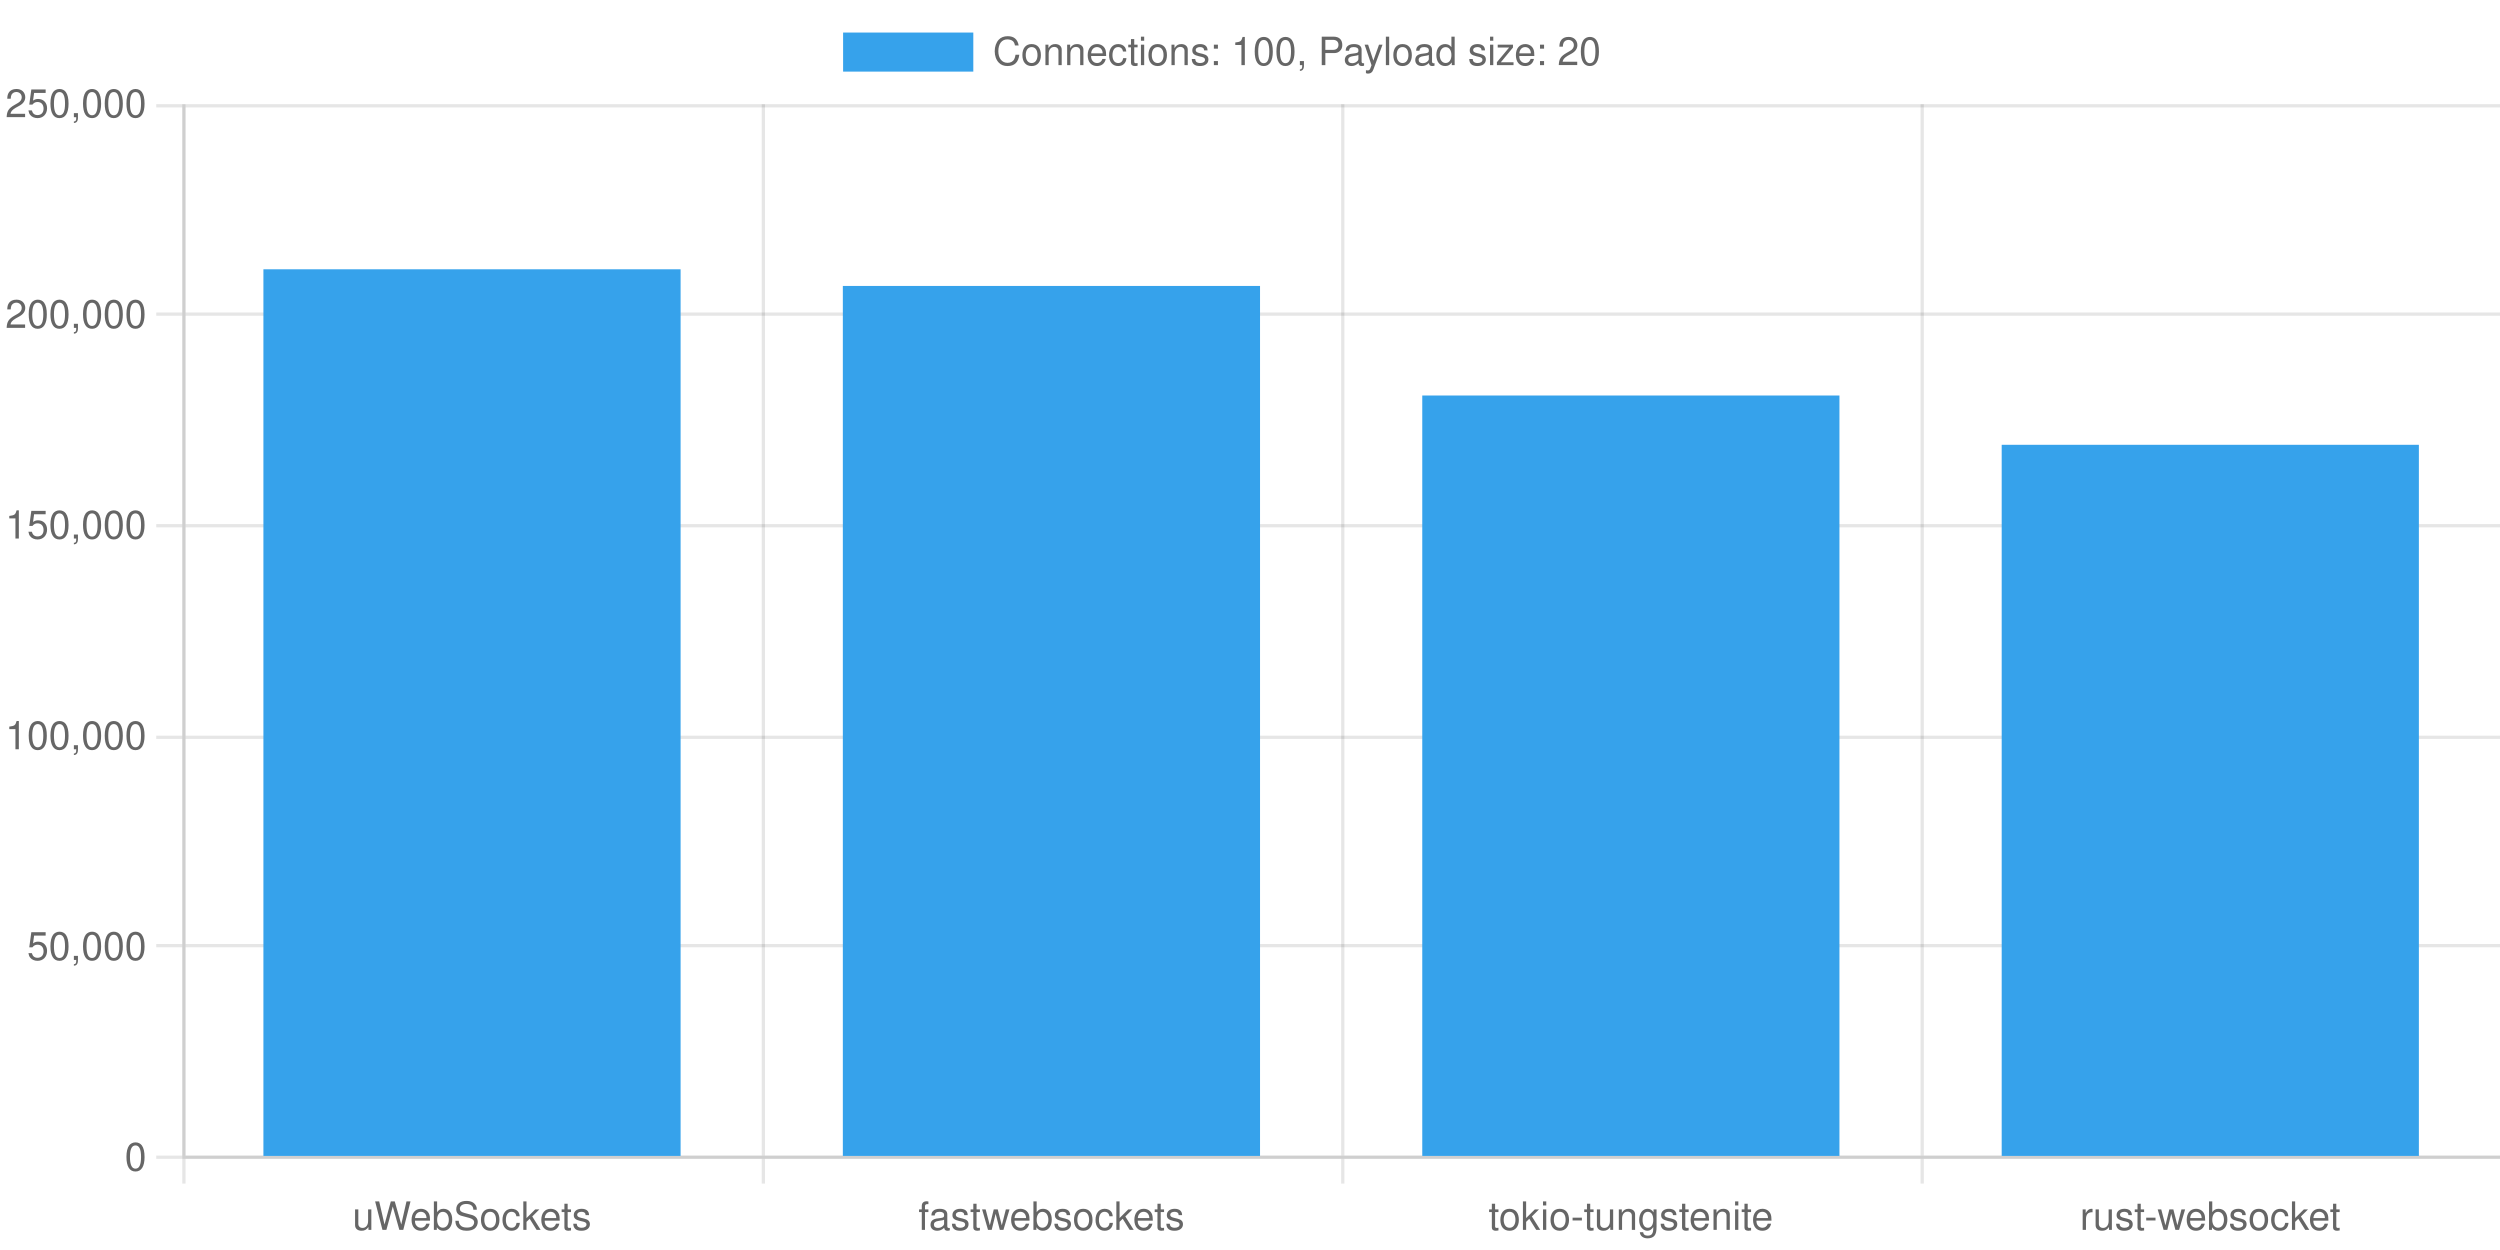
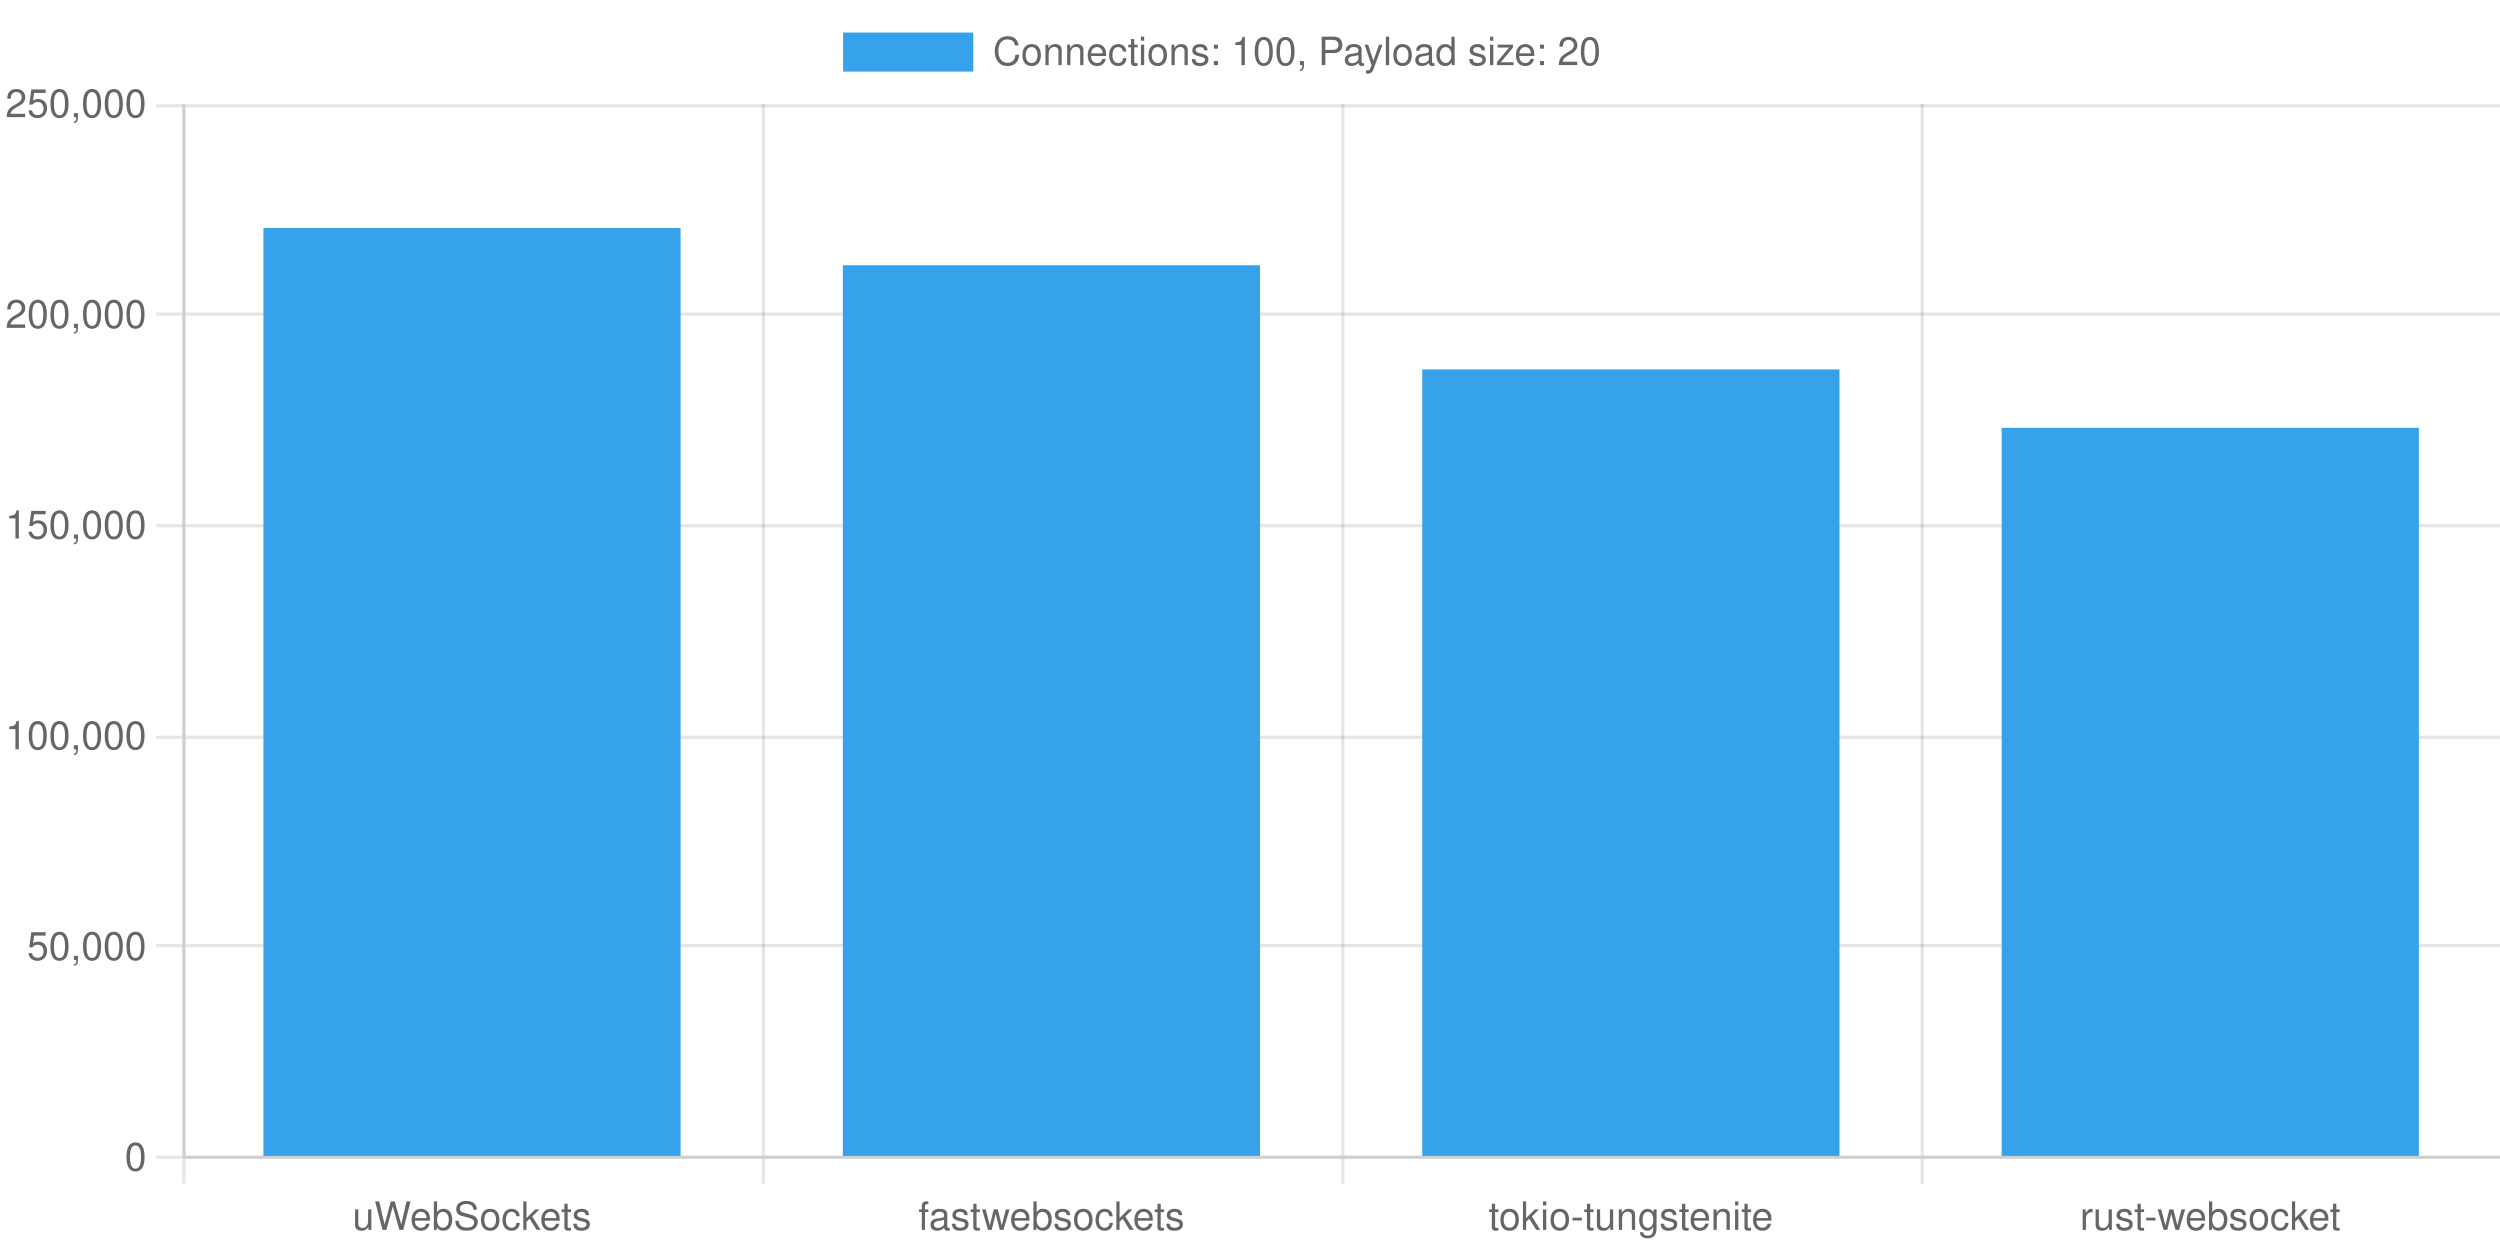
<svg xmlns="http://www.w3.org/2000/svg" version="1.1" width="768px" height="384px" viewBox="0 0 768 384">
  <defs>
    <clipPath id="clip-1" fill-rule="nonzero">
      <path d="M 0,0 L 0,32 768,32 768,0 Z" />
    </clipPath>
    <clipPath id="clip-2" fill-rule="nonzero">
      <path d="M 0,355.6 L 0,384 768,384 768,355.6 Z" />
    </clipPath>
    <clipPath id="clip-3" fill-rule="nonzero">
      <path d="M 0,0 L 0,384 56,384 56,0 Z" />
    </clipPath>
    <clipPath id="clip-4" fill-rule="nonzero">
      <path d="M 56,32 L 56,355.6 768,355.6 768,32 Z" />
    </clipPath>
  </defs>
  <g stroke="none" fill="transparent" fill-rule="nonzero" fill-opacity="1">
    <rect x="0" y="0" width="768" height="384" transform="matrix(1 0 0 1 0 0)" />
  </g>
  <g stroke="rgb(0,0,0)" stroke-width="1" stroke-linecap="butt" stroke-linejoin="miter" stroke-miterlimit="4" stroke-opacity="0.1" fill="none">
    <path d="M 56.5,32 L 56.5,355" />
  </g>
  <g stroke="rgb(0,0,0)" stroke-width="1" stroke-linecap="butt" stroke-linejoin="miter" stroke-miterlimit="4" stroke-opacity="0.1" fill="none">
    <path d="M 56.5,356 L 56.5,363.6" />
  </g>
  <g stroke="rgb(0,0,0)" stroke-width="1" stroke-linecap="butt" stroke-linejoin="miter" stroke-miterlimit="4" stroke-opacity="0.1" fill="none">
    <path d="M 234.5,32 L 234.5,355" />
  </g>
  <g stroke="rgb(0,0,0)" stroke-width="1" stroke-linecap="butt" stroke-linejoin="miter" stroke-miterlimit="4" stroke-opacity="0.1" fill="none">
    <path d="M 234.5,356 L 234.5,363.6" />
  </g>
  <g stroke="rgb(0,0,0)" stroke-width="1" stroke-linecap="butt" stroke-linejoin="miter" stroke-miterlimit="4" stroke-opacity="0.1" fill="none">
    <path d="M 412.5,32 L 412.5,355" />
  </g>
  <g stroke="rgb(0,0,0)" stroke-width="1" stroke-linecap="butt" stroke-linejoin="miter" stroke-miterlimit="4" stroke-opacity="0.1" fill="none">
    <path d="M 412.5,356 L 412.5,363.6" />
  </g>
  <g stroke="rgb(0,0,0)" stroke-width="1" stroke-linecap="butt" stroke-linejoin="miter" stroke-miterlimit="4" stroke-opacity="0.1" fill="none">
    <path d="M 590.5,32 L 590.5,355" />
  </g>
  <g stroke="rgb(0,0,0)" stroke-width="1" stroke-linecap="butt" stroke-linejoin="miter" stroke-miterlimit="4" stroke-opacity="0.1" fill="none">
    <path d="M 590.5,356 L 590.5,363.6" />
  </g>
  <g stroke="rgb(0,0,0)" stroke-width="1" stroke-linecap="butt" stroke-linejoin="miter" stroke-miterlimit="4" stroke-opacity="0.1" fill="none">
    <path d="M 768.5,32 L 768.5,355" />
  </g>
  <g stroke="rgb(0,0,0)" stroke-width="1" stroke-linecap="butt" stroke-linejoin="miter" stroke-miterlimit="4" stroke-opacity="0.1" fill="none">
    <path d="M 768.5,356 L 768.5,363.6" />
  </g>
  <g stroke="rgb(0,0,0)" stroke-width="1" stroke-linecap="butt" stroke-linejoin="miter" stroke-miterlimit="4" stroke-opacity="0.1" fill="none">
    <path d="M 57,355.5 L 768,355.5" />
  </g>
  <g stroke="rgb(0,0,0)" stroke-width="1" stroke-linecap="butt" stroke-linejoin="miter" stroke-miterlimit="4" stroke-opacity="0.1" fill="none">
    <path d="M 48,355.5 L 56,355.5" />
  </g>
  <g stroke="rgb(0,0,0)" stroke-width="1" stroke-linecap="butt" stroke-linejoin="miter" stroke-miterlimit="4" stroke-opacity="0.1" fill="none">
    <path d="M 57,290.5 L 768,290.5" />
  </g>
  <g stroke="rgb(0,0,0)" stroke-width="1" stroke-linecap="butt" stroke-linejoin="miter" stroke-miterlimit="4" stroke-opacity="0.1" fill="none">
    <path d="M 48,290.5 L 56,290.5" />
  </g>
  <g stroke="rgb(0,0,0)" stroke-width="1" stroke-linecap="butt" stroke-linejoin="miter" stroke-miterlimit="4" stroke-opacity="0.1" fill="none">
    <path d="M 57,226.5 L 768,226.5" />
  </g>
  <g stroke="rgb(0,0,0)" stroke-width="1" stroke-linecap="butt" stroke-linejoin="miter" stroke-miterlimit="4" stroke-opacity="0.1" fill="none">
    <path d="M 48,226.5 L 56,226.5" />
  </g>
  <g stroke="rgb(0,0,0)" stroke-width="1" stroke-linecap="butt" stroke-linejoin="miter" stroke-miterlimit="4" stroke-opacity="0.1" fill="none">
    <path d="M 57,161.5 L 768,161.5" />
  </g>
  <g stroke="rgb(0,0,0)" stroke-width="1" stroke-linecap="butt" stroke-linejoin="miter" stroke-miterlimit="4" stroke-opacity="0.1" fill="none">
    <path d="M 48,161.5 L 56,161.5" />
  </g>
  <g stroke="rgb(0,0,0)" stroke-width="1" stroke-linecap="butt" stroke-linejoin="miter" stroke-miterlimit="4" stroke-opacity="0.1" fill="none">
    <path d="M 57,96.5 L 768,96.5" />
  </g>
  <g stroke="rgb(0,0,0)" stroke-width="1" stroke-linecap="butt" stroke-linejoin="miter" stroke-miterlimit="4" stroke-opacity="0.1" fill="none">
    <path d="M 48,96.5 L 56,96.5" />
  </g>
  <g stroke="rgb(0,0,0)" stroke-width="1" stroke-linecap="butt" stroke-linejoin="miter" stroke-miterlimit="4" stroke-opacity="0.1" fill="none">
    <path d="M 57,32.5 L 768,32.5" />
  </g>
  <g stroke="rgb(0,0,0)" stroke-width="1" stroke-linecap="butt" stroke-linejoin="miter" stroke-miterlimit="4" stroke-opacity="0.1" fill="none">
    <path d="M 48,32.5 L 56,32.5" />
  </g>
  <g stroke="none" fill="rgb(54,162,235)" fill-rule="nonzero" fill-opacity="1" clip-path="url(#clip-1)">
    <path d="M 259,10 L 259,22 299,22 299,10 Z" />
  </g>
  <g stroke="none" fill="#666" fill-rule="nonzero" fill-opacity="1" clip-path="url(#clip-1)">
    <text style="font:normal 12px 'Helvetica Neue', 'Helvetica', 'Arial', sans-serif;" text-anchor="start" dominant-baseline="middle" transform="matrix(1 0 0 1 0 0)">
      <tspan x="305" y="16">Connections: 100, Payload size: 20</tspan>
    </text>
  </g>
  <g stroke="rgb(0,0,0)" stroke-width="1" stroke-linecap="butt" stroke-linejoin="miter" stroke-miterlimit="4" stroke-opacity="0.1" fill="none">
    <path d="M 56,355.5 L 769,355.5" />
  </g>
  <g stroke="none" fill="#666" fill-rule="nonzero" fill-opacity="1" clip-path="url(#clip-2)">
    <text style="font:normal 12px 'Helvetica Neue', 'Helvetica', 'Arial', sans-serif;" text-anchor="middle" dominant-baseline="middle" transform="matrix(1 0 0 1 145 366.6)">
      <tspan x="0" y="7.2">uWebSockets</tspan>
    </text>
  </g>
  <g stroke="none" fill="#666" fill-rule="nonzero" fill-opacity="1" clip-path="url(#clip-2)">
    <text style="font:normal 12px 'Helvetica Neue', 'Helvetica', 'Arial', sans-serif;" text-anchor="middle" dominant-baseline="middle" transform="matrix(1 0 0 1 323 366.6)">
      <tspan x="0" y="7.2">fastwebsockets</tspan>
    </text>
  </g>
  <g stroke="none" fill="#666" fill-rule="nonzero" fill-opacity="1" clip-path="url(#clip-2)">
    <text style="font:normal 12px 'Helvetica Neue', 'Helvetica', 'Arial', sans-serif;" text-anchor="middle" dominant-baseline="middle" transform="matrix(1 0 0 1 501 366.6)">
      <tspan x="0" y="7.2">tokio-tungstenite</tspan>
    </text>
  </g>
  <g stroke="none" fill="#666" fill-rule="nonzero" fill-opacity="1" clip-path="url(#clip-2)">
    <text style="font:normal 12px 'Helvetica Neue', 'Helvetica', 'Arial', sans-serif;" text-anchor="middle" dominant-baseline="middle" transform="matrix(1 0 0 1 679 366.6)">
      <tspan x="0" y="7.2">rust-websocket</tspan>
    </text>
  </g>
  <g stroke="rgb(0,0,0)" stroke-width="1" stroke-linecap="butt" stroke-linejoin="miter" stroke-miterlimit="4" stroke-opacity="0.1" fill="none">
    <path d="M 56.5,32 L 56.5,356" />
  </g>
  <g stroke="none" fill="#666" fill-rule="nonzero" fill-opacity="1" clip-path="url(#clip-3)">
    <text style="font:normal 12px 'Helvetica Neue', 'Helvetica', 'Arial', sans-serif;" text-anchor="end" dominant-baseline="middle" transform="matrix(1 0 0 1 45 355.6)">
      <tspan x="0" y="0">0</tspan>
    </text>
  </g>
  <g stroke="none" fill="#666" fill-rule="nonzero" fill-opacity="1" clip-path="url(#clip-3)">
    <text style="font:normal 12px 'Helvetica Neue', 'Helvetica', 'Arial', sans-serif;" text-anchor="end" dominant-baseline="middle" transform="matrix(1 0 0 1 45 290.88)">
      <tspan x="0" y="0">50,000</tspan>
    </text>
  </g>
  <g stroke="none" fill="#666" fill-rule="nonzero" fill-opacity="1" clip-path="url(#clip-3)">
    <text style="font:normal 12px 'Helvetica Neue', 'Helvetica', 'Arial', sans-serif;" text-anchor="end" dominant-baseline="middle" transform="matrix(1 0 0 1 45 226.16)">
      <tspan x="0" y="0">100,000</tspan>
    </text>
  </g>
  <g stroke="none" fill="#666" fill-rule="nonzero" fill-opacity="1" clip-path="url(#clip-3)">
    <text style="font:normal 12px 'Helvetica Neue', 'Helvetica', 'Arial', sans-serif;" text-anchor="end" dominant-baseline="middle" transform="matrix(1 0 0 1 45 161.44)">
      <tspan x="0" y="0">150,000</tspan>
    </text>
  </g>
  <g stroke="none" fill="#666" fill-rule="nonzero" fill-opacity="1" clip-path="url(#clip-3)">
    <text style="font:normal 12px 'Helvetica Neue', 'Helvetica', 'Arial', sans-serif;" text-anchor="end" dominant-baseline="middle" transform="matrix(1 0 0 1 45 96.72)">
      <tspan x="0" y="0">200,000</tspan>
    </text>
  </g>
  <g stroke="none" fill="#666" fill-rule="nonzero" fill-opacity="1" clip-path="url(#clip-3)">
    <text style="font:normal 12px 'Helvetica Neue', 'Helvetica', 'Arial', sans-serif;" text-anchor="end" dominant-baseline="middle" transform="matrix(1 0 0 1 45 32)">
      <tspan x="0" y="0">250,000</tspan>
    </text>
  </g>
  <g stroke="none" fill="rgb(54,162,235)" fill-rule="nonzero" fill-opacity="1" clip-path="url(#clip-4)">
-     <path d="M 80.92,82.727 L 80.92,355.1 209.08,355.1 209.08,82.727 Z" />
+     <path d="M 80.92,70.055 L 80.92,355.1 209.08,355.1 209.08,70.055 Z" />
  </g>
  <g stroke="none" fill="rgb(54,162,235)" fill-rule="nonzero" fill-opacity="1" clip-path="url(#clip-4)">
-     <path d="M 258.92,87.844 L 258.92,355.1 387.08,355.1 387.08,87.844 Z" />
+     <path d="M 258.92,81.493 L 258.92,355.1 387.08,355.1 387.08,81.493 Z" />
  </g>
  <g stroke="none" fill="rgb(54,162,235)" fill-rule="nonzero" fill-opacity="1" clip-path="url(#clip-4)">
-     <path d="M 436.92,121.5 L 436.92,355.1 565.08,355.1 565.08,121.5 Z" />
+     <path d="M 436.92,113.481 L 436.92,355.1 565.08,355.1 565.08,113.481 Z" />
  </g>
  <g stroke="none" fill="rgb(54,162,235)" fill-rule="nonzero" fill-opacity="1" clip-path="url(#clip-4)">
-     <path d="M 614.92,136.643 L 614.92,355.1 743.08,355.1 743.08,136.643 Z" />
+     <path d="M 614.92,131.417 L 614.92,355.1 743.08,355.1 743.08,131.417 Z" />
  </g>
</svg>
